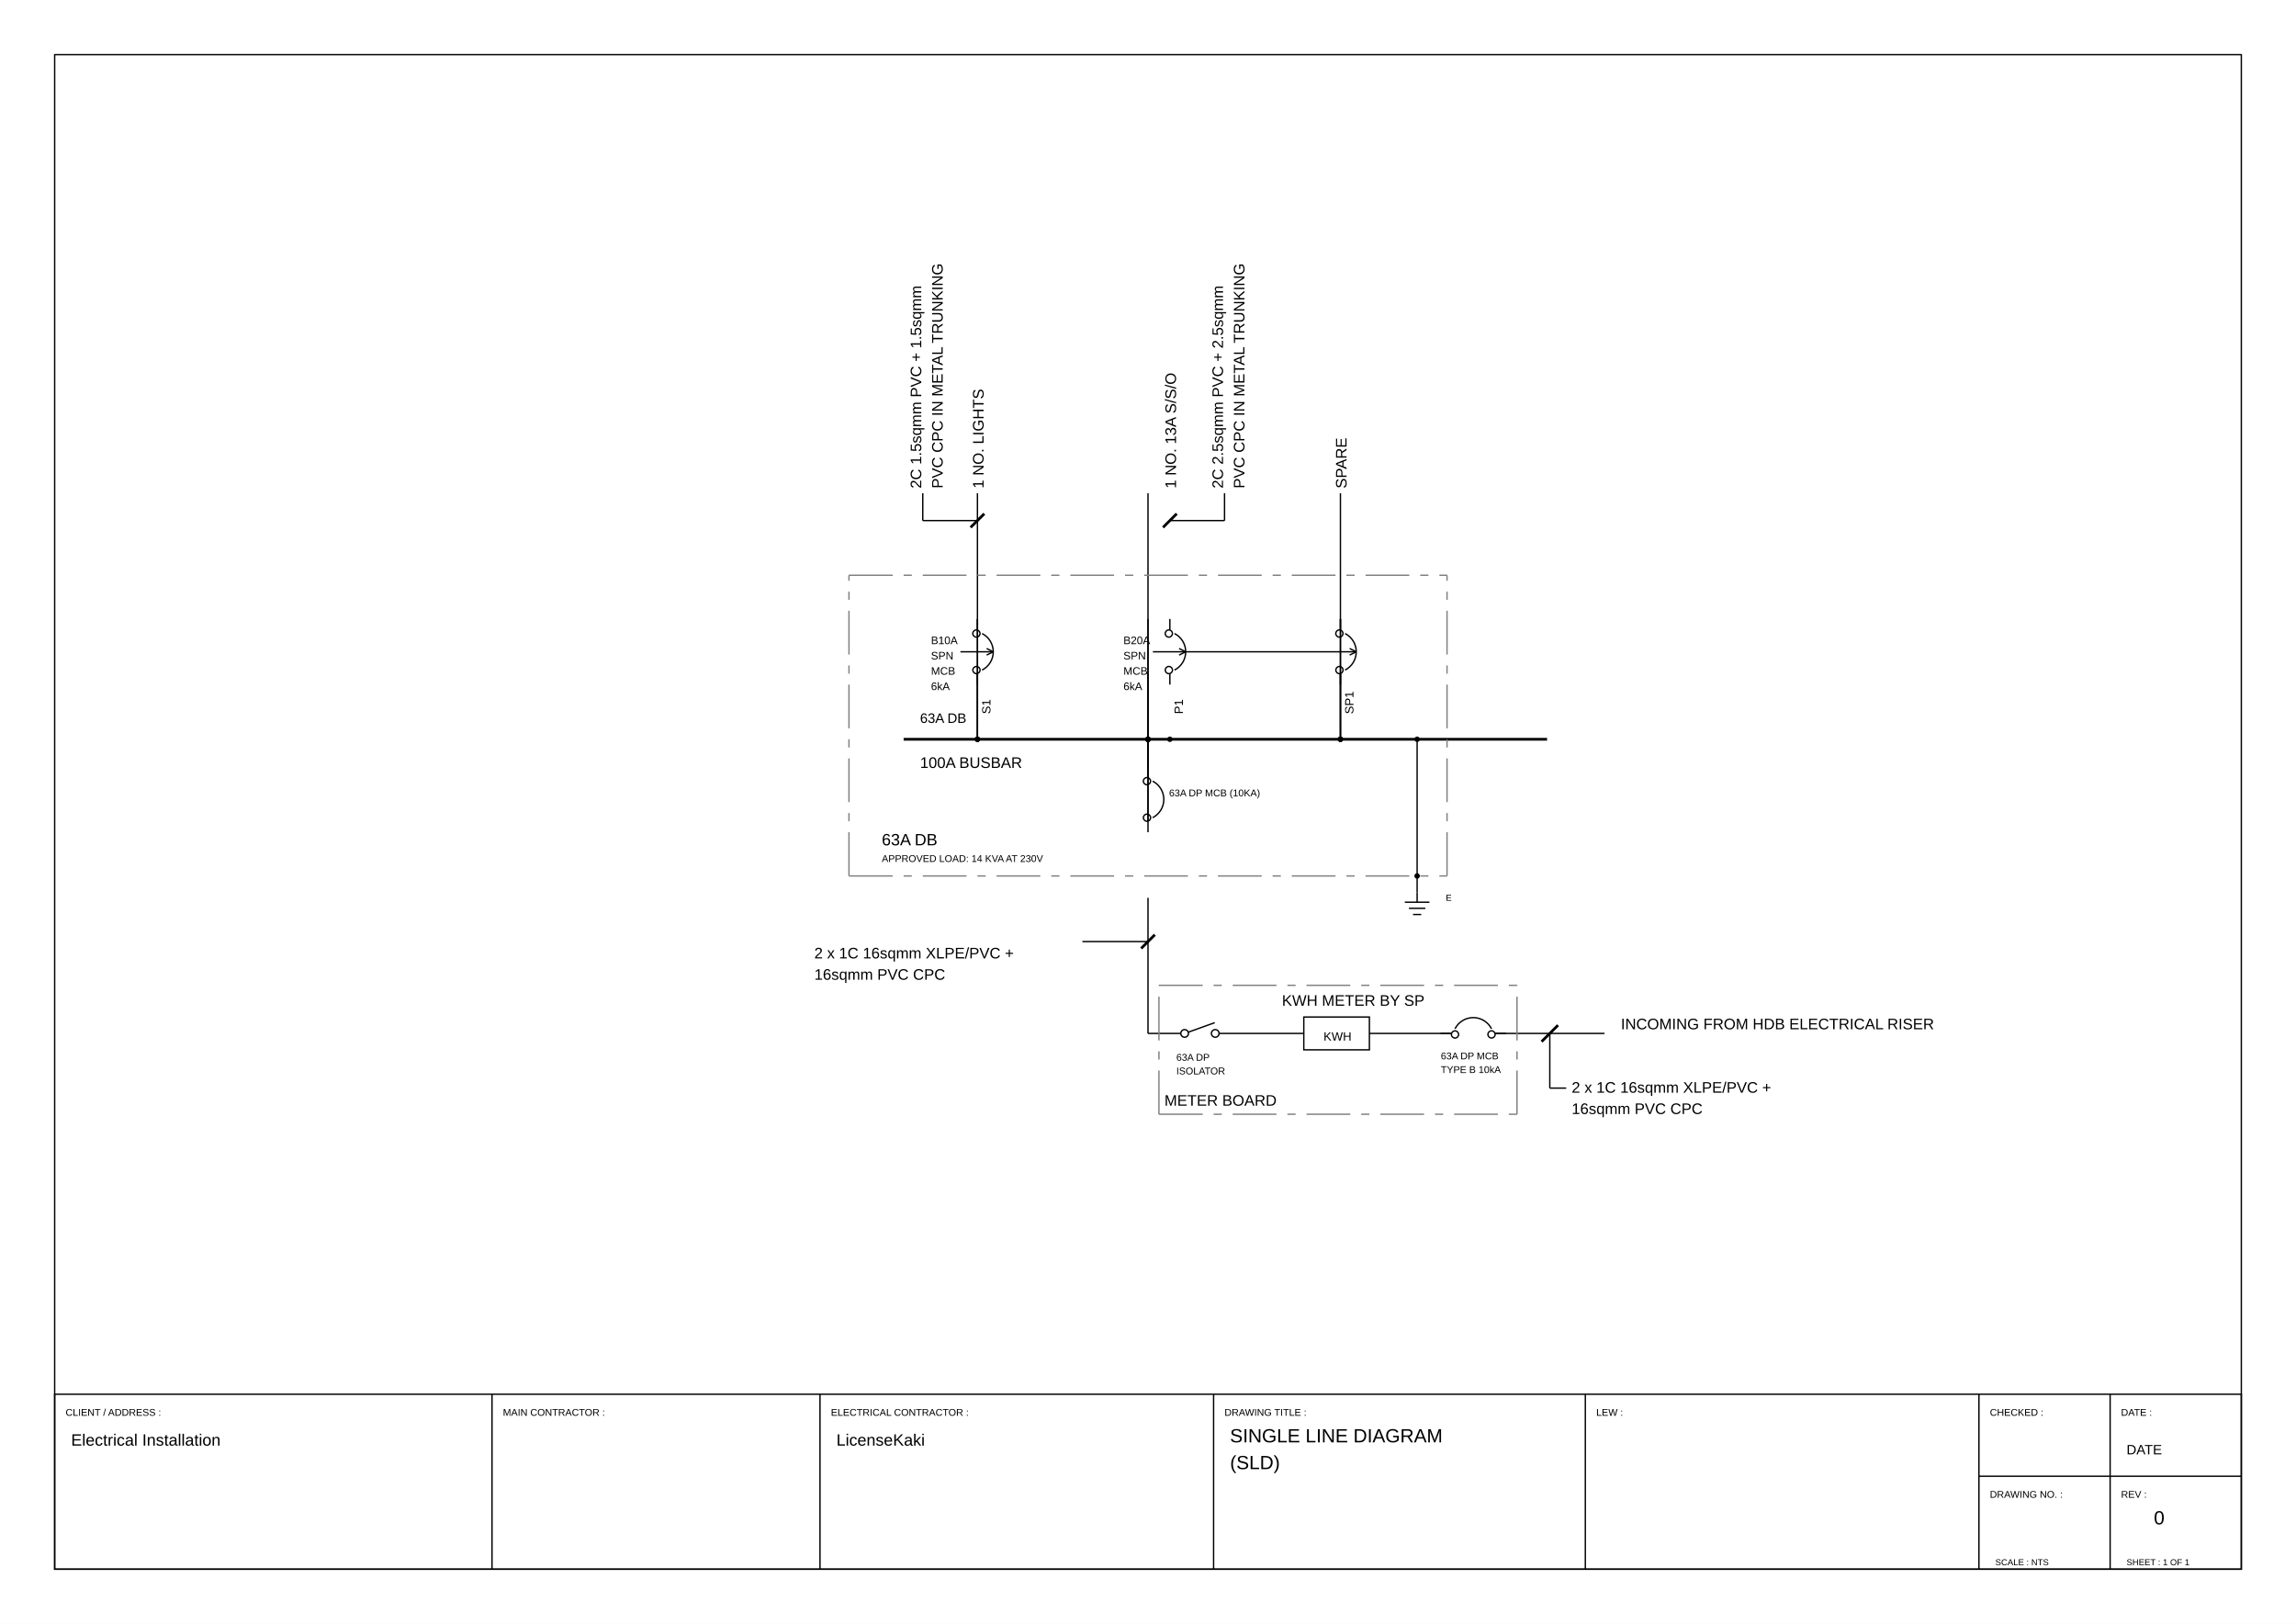
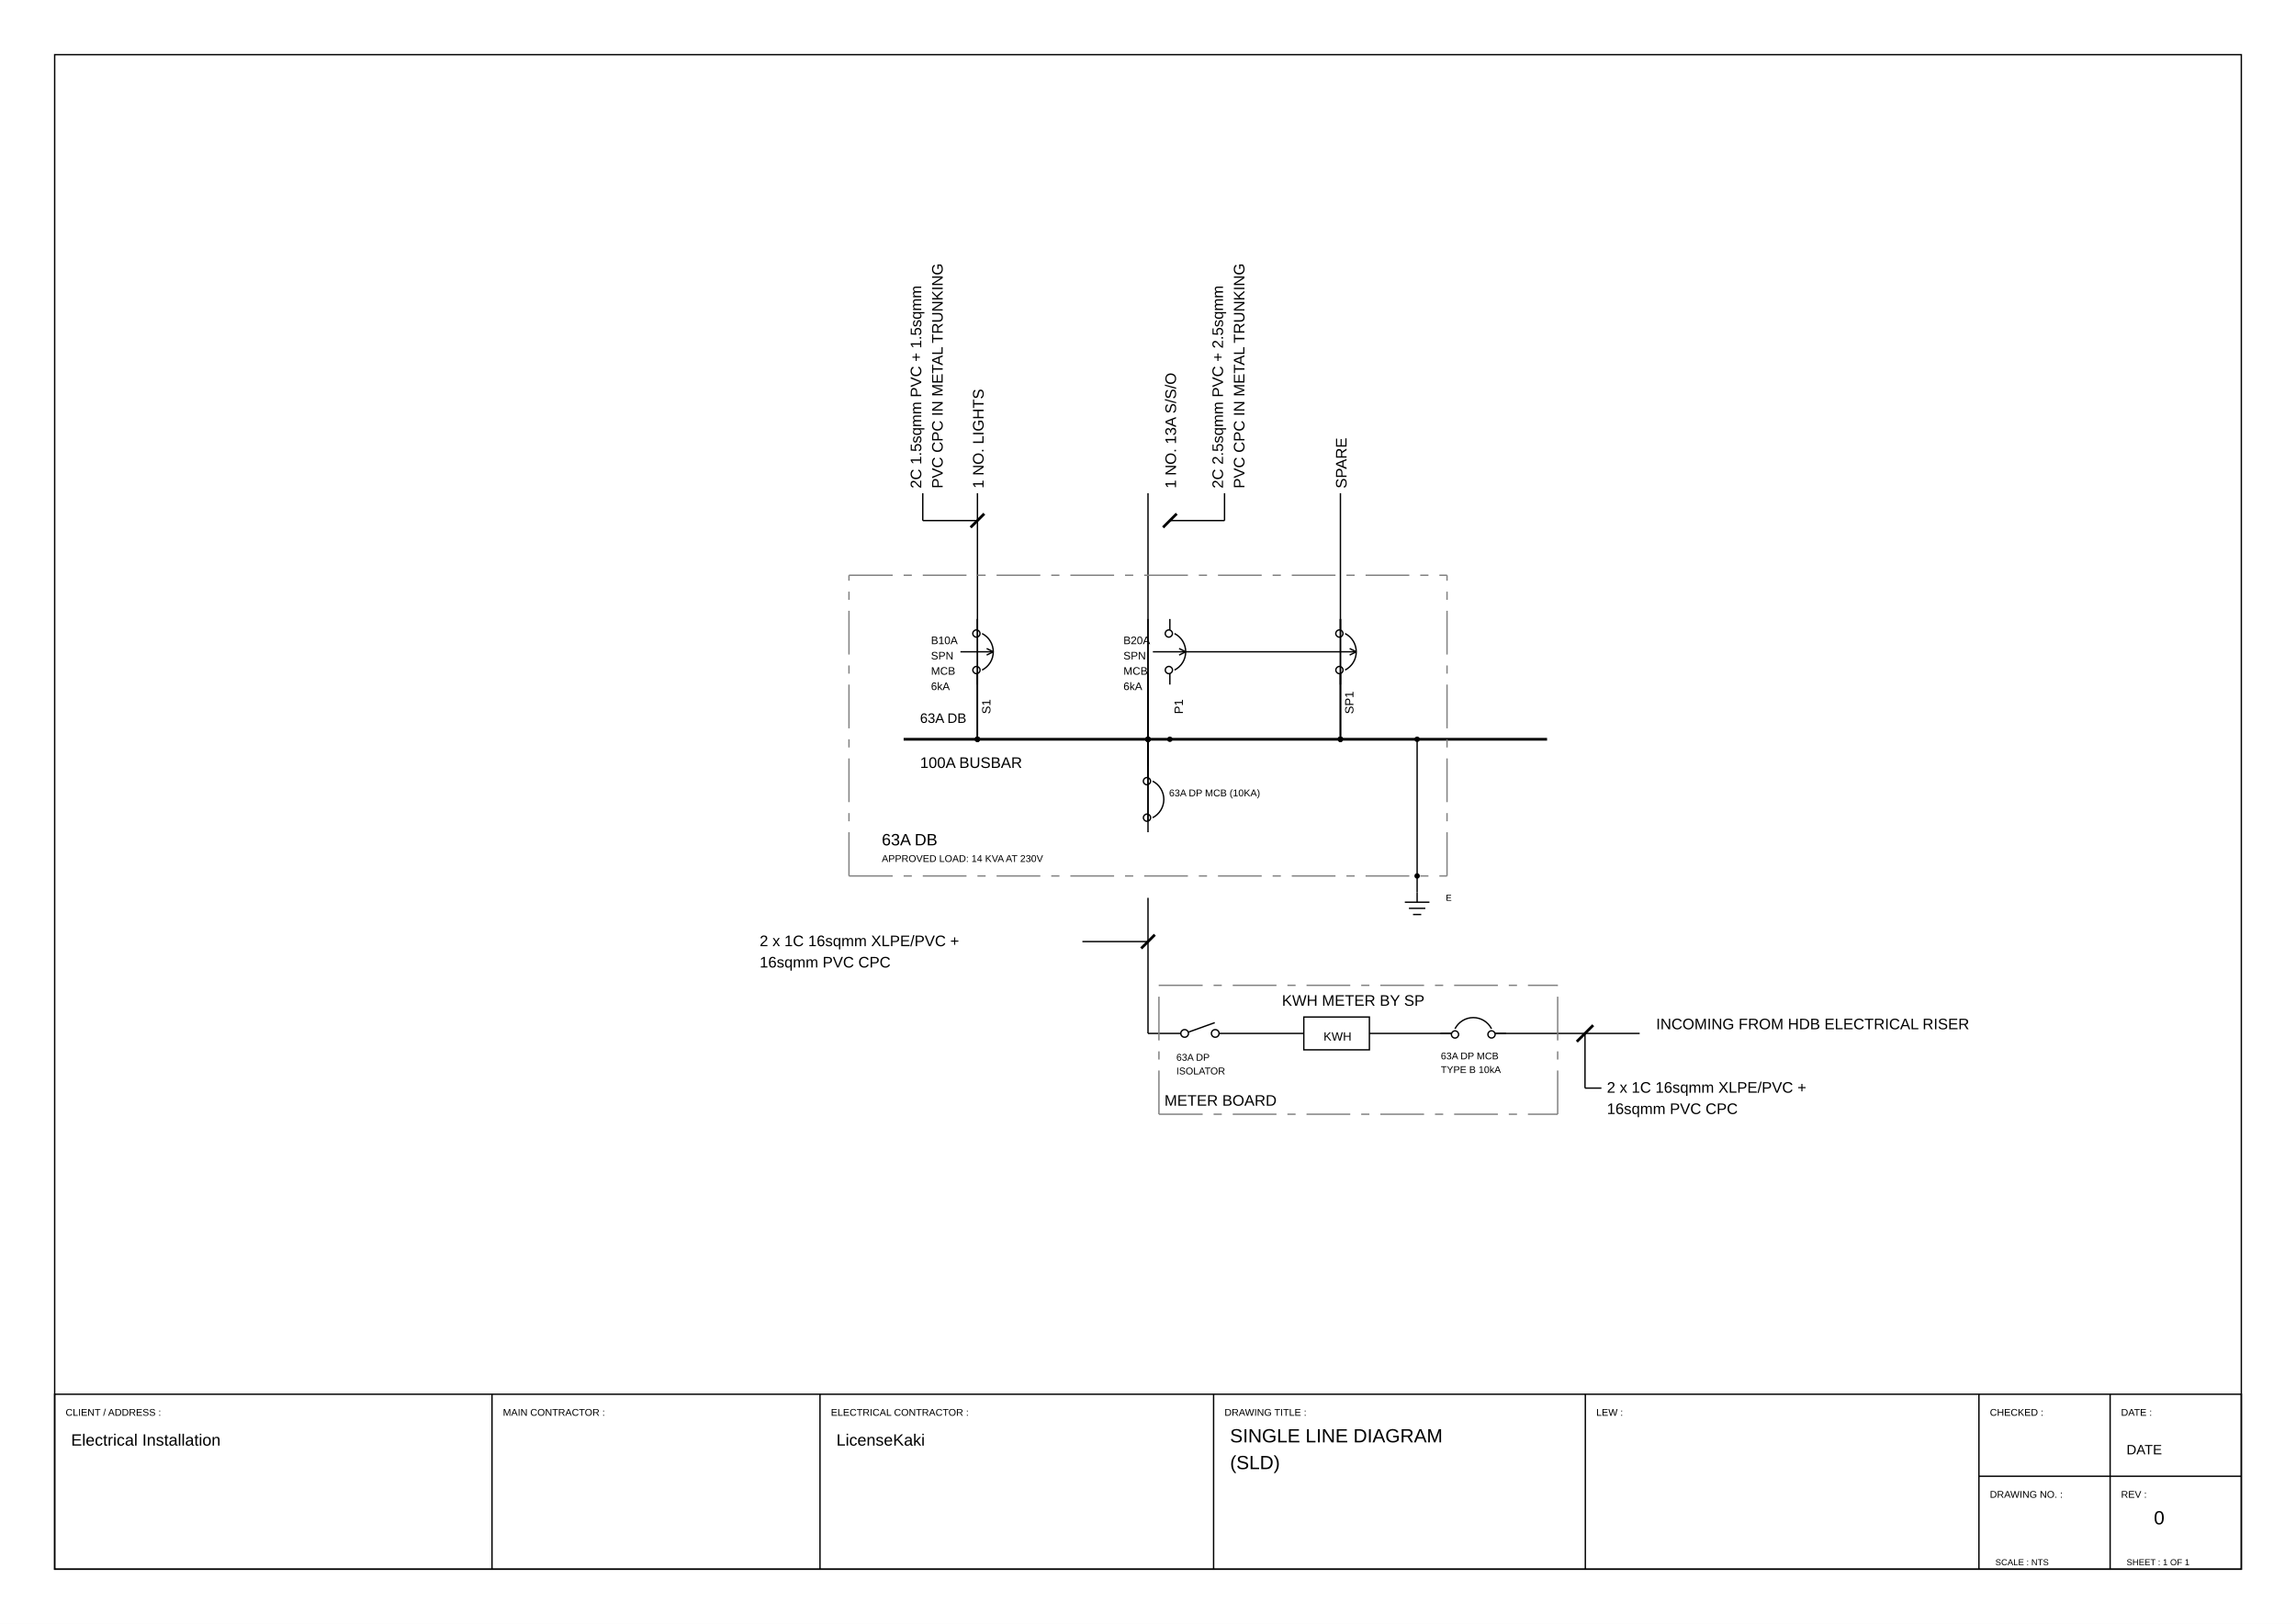
<svg xmlns="http://www.w3.org/2000/svg" viewBox="0 0 420.0 297.0" width="420.0mm" height="297.0mm">
  <rect width="420.0" height="297.0" fill="white" />
  <polygon points="10.00,287.00 410.00,287.00 410.00,10.00 10.00,10.00" stroke="#000000" stroke-width="0.25" fill="none" />
  <polygon points="10.00,287.00 410.00,287.00 410.00,255.00 10.00,255.00" stroke="#000000" stroke-width="0.25" fill="none" />
  <line x1="90.00" y1="255.00" x2="90.00" y2="287.00" stroke="#000000" stroke-width="0.25" fill="none" />
  <line x1="150.00" y1="255.00" x2="150.00" y2="287.00" stroke="#000000" stroke-width="0.25" fill="none" />
  <line x1="222.00" y1="255.00" x2="222.00" y2="287.00" stroke="#000000" stroke-width="0.25" fill="none" />
  <line x1="290.00" y1="255.00" x2="290.00" y2="287.00" stroke="#000000" stroke-width="0.25" fill="none" />
  <line x1="362.00" y1="255.00" x2="362.00" y2="287.00" stroke="#000000" stroke-width="0.25" fill="none" />
  <line x1="362.00" y1="270.00" x2="410.00" y2="270.00" stroke="#000000" stroke-width="0.25" fill="none" />
  <line x1="386.00" y1="255.00" x2="386.00" y2="287.00" stroke="#000000" stroke-width="0.25" fill="none" />
  <text x="12.00" y="258.94" font-family="Arial, Helvetica, sans-serif" font-size="1.8" fill="#000000">CLIENT / ADDRESS :</text>
  <text x="92.00" y="258.94" font-family="Arial, Helvetica, sans-serif" font-size="1.8" fill="#000000">MAIN CONTRACTOR :</text>
  <text x="152.00" y="258.94" font-family="Arial, Helvetica, sans-serif" font-size="1.8" fill="#000000">ELECTRICAL CONTRACTOR :</text>
  <text x="224.00" y="258.94" font-family="Arial, Helvetica, sans-serif" font-size="1.8" fill="#000000">DRAWING TITLE :</text>
  <text x="292.00" y="258.94" font-family="Arial, Helvetica, sans-serif" font-size="1.8" fill="#000000">LEW :</text>
  <text x="364.00" y="258.94" font-family="Arial, Helvetica, sans-serif" font-size="1.8" fill="#000000">CHECKED :</text>
  <text x="388.00" y="258.94" font-family="Arial, Helvetica, sans-serif" font-size="1.8" fill="#000000">DATE :</text>
  <text x="364.00" y="273.94" font-family="Arial, Helvetica, sans-serif" font-size="1.8" fill="#000000">DRAWING NO. :</text>
  <text x="388.00" y="273.94" font-family="Arial, Helvetica, sans-serif" font-size="1.8" fill="#000000">REV :</text>
  <circle cx="222.30" cy="189.01" r="0.70" stroke="#000000" stroke-width="0.25" fill="none" />
  <circle cx="216.70" cy="189.01" r="0.70" stroke="#000000" stroke-width="0.25" fill="none" />
  <polyline points="217.36,188.78 222.21,187.04" stroke="#000000" stroke-width="0.25" fill="none" />
  <text x="215.18" y="194.00" font-family="Arial, Helvetica, sans-serif" font-size="1.8" fill="#000000">
    <tspan x="215.18">63A DP</tspan>
    <tspan x="215.18" dy="2.5">ISOLATOR</tspan>
  </text>
  <polygon points="238.50,186.01 250.50,186.01 250.50,192.01 238.50,192.01" stroke="#000000" stroke-width="0.25" fill="none" />
  <text x="242.10" y="190.32" font-family="Arial, Helvetica, sans-serif" font-size="2.2" fill="#000000">KWH</text>
  <text x="234.50" y="183.95" font-family="Arial, Helvetica, sans-serif" font-size="2.8" fill="#000000">KWH METER BY SP</text>
  <path d="M 272.84,188.16 A 3.75,3.75 0 0,0 266.16,188.16" stroke="#000000" stroke-width="0.25" fill="none" />
  <circle cx="266.16" cy="189.20" r="0.66" stroke="#000000" stroke-width="0.25" fill="none" />
  <circle cx="272.84" cy="189.19" r="0.66" stroke="#000000" stroke-width="0.25" fill="none" />
  <line x1="265.50" y1="189.01" x2="263.50" y2="189.01" stroke="#000000" stroke-width="0.25" fill="none" />
  <line x1="273.50" y1="189.01" x2="275.50" y2="189.01" stroke="#000000" stroke-width="0.25" fill="none" />
  <text x="263.56" y="193.75" font-family="Arial, Helvetica, sans-serif" font-size="1.8" fill="#000000">
    <tspan x="263.56">63A DP MCB</tspan>
    <tspan x="263.56" dy="2.5">TYPE B 10kA</tspan>
  </text>
-   <text x="296.50" y="188.25" font-family="Arial, Helvetica, sans-serif" font-size="2.8" fill="#000000">INCOMING FROM HDB ELECTRICAL RISER</text>
-   <text x="287.50" y="199.85" font-family="Arial, Helvetica, sans-serif" font-size="2.8" fill="#000000">
-     <tspan x="287.50">2 x 1C 16sqmm XLPE/PVC +</tspan>
-     <tspan x="287.50" dy="3.9">16sqmm PVC CPC</tspan>
+   <text x="302.94" y="188.25" font-family="Arial, Helvetica, sans-serif" font-size="2.8" fill="#000000">INCOMING FROM HDB ELECTRICAL RISER</text>
+   <text x="293.94" y="199.85" font-family="Arial, Helvetica, sans-serif" font-size="2.8" fill="#000000">
+     <tspan x="293.94">2 x 1C 16sqmm XLPE/PVC +</tspan>
+     <tspan x="293.94" dy="3.9">16sqmm PVC CPC</tspan>
  </text>
  <text x="213.00" y="202.23" font-family="Arial, Helvetica, sans-serif" font-size="2.8" fill="#000000">METER BOARD</text>
  <path d="M 210.85,149.55 A 3.75,3.75 0 0,0 210.85,142.87" stroke="#000000" stroke-width="0.25" fill="none" />
  <circle cx="209.81" cy="142.87" r="0.66" stroke="#000000" stroke-width="0.25" fill="none" />
  <circle cx="209.82" cy="149.55" r="0.66" stroke="#000000" stroke-width="0.25" fill="none" />
  <line x1="210.00" y1="150.21" x2="210.00" y2="152.21" stroke="#000000" stroke-width="0.25" fill="none" />
  <line x1="210.00" y1="142.21" x2="210.00" y2="140.21" stroke="#000000" stroke-width="0.25" fill="none" />
  <text x="213.85" y="145.65" font-family="Arial, Helvetica, sans-serif" font-size="1.8" fill="#000000">63A DP MCB (10KA)</text>
  <line x1="165.30" y1="135.21" x2="283.00" y2="135.21" stroke="#000000" stroke-width="0.50" fill="none" />
  <text x="168.30" y="132.21" font-family="Arial, Helvetica, sans-serif" font-size="2.5" fill="#000000">63A DB</text>
  <text x="168.30" y="140.45" font-family="Arial, Helvetica, sans-serif" font-size="2.8" fill="#000000">100A BUSBAR</text>
  <text x="180.30" y="131.47" font-family="Arial, Helvetica, sans-serif" font-size="2.2" fill="#000000" transform="rotate(-90.0,180.30,130.59)">S1</text>
  <path d="M 179.65,122.55 A 3.75,3.75 0 0,0 179.65,115.87" stroke="#000000" stroke-width="0.25" fill="none" />
  <circle cx="178.61" cy="115.87" r="0.66" stroke="#000000" stroke-width="0.25" fill="none" />
  <circle cx="178.62" cy="122.55" r="0.66" stroke="#000000" stroke-width="0.25" fill="none" />
  <line x1="178.80" y1="123.21" x2="178.80" y2="125.21" stroke="#000000" stroke-width="0.25" fill="none" />
  <line x1="178.80" y1="115.21" x2="178.80" y2="113.21" stroke="#000000" stroke-width="0.25" fill="none" />
  <line x1="175.69" y1="119.21" x2="181.69" y2="119.21" stroke="#000000" stroke-width="0.25" fill="none" />
  <line x1="181.69" y1="119.21" x2="180.49" y2="118.61" stroke="#000000" stroke-width="0.25" fill="none" />
  <line x1="181.69" y1="119.21" x2="180.49" y2="119.81" stroke="#000000" stroke-width="0.25" fill="none" />
  <text x="170.30" y="117.81" font-family="Arial, Helvetica, sans-serif" font-size="2.0" fill="#000000">
    <tspan x="170.30">B10A</tspan>
    <tspan x="170.30" dy="2.8">SPN</tspan>
    <tspan x="170.30" dy="2.8">MCB</tspan>
    <tspan x="170.30" dy="2.8">6kA</tspan>
  </text>
  <text x="178.80" y="90.45" font-family="Arial, Helvetica, sans-serif" font-size="2.8" fill="#000000" transform="rotate(-90.0,178.80,89.33)">1 NO. LIGHTS</text>
  <text x="215.50" y="131.47" font-family="Arial, Helvetica, sans-serif" font-size="2.2" fill="#000000" transform="rotate(-90.0,215.50,130.59)">P1</text>
  <path d="M 214.85,122.55 A 3.75,3.75 0 0,0 214.85,115.87" stroke="#000000" stroke-width="0.25" fill="none" />
  <circle cx="213.81" cy="115.87" r="0.66" stroke="#000000" stroke-width="0.25" fill="none" />
  <circle cx="213.82" cy="122.55" r="0.66" stroke="#000000" stroke-width="0.25" fill="none" />
  <line x1="214.00" y1="123.21" x2="214.00" y2="125.21" stroke="#000000" stroke-width="0.25" fill="none" />
  <line x1="214.00" y1="115.21" x2="214.00" y2="113.21" stroke="#000000" stroke-width="0.25" fill="none" />
  <line x1="210.89" y1="119.21" x2="216.89" y2="119.21" stroke="#000000" stroke-width="0.25" fill="none" />
  <line x1="216.89" y1="119.21" x2="215.69" y2="118.61" stroke="#000000" stroke-width="0.25" fill="none" />
  <line x1="216.89" y1="119.21" x2="215.69" y2="119.81" stroke="#000000" stroke-width="0.25" fill="none" />
  <text x="205.50" y="117.81" font-family="Arial, Helvetica, sans-serif" font-size="2.0" fill="#000000">
    <tspan x="205.50">B20A</tspan>
    <tspan x="205.50" dy="2.8">SPN</tspan>
    <tspan x="205.50" dy="2.8">MCB</tspan>
    <tspan x="205.50" dy="2.8">6kA</tspan>
  </text>
  <text x="214.00" y="90.45" font-family="Arial, Helvetica, sans-serif" font-size="2.8" fill="#000000" transform="rotate(-90.0,214.00,89.33)">1 NO. 13A S/S/O</text>
  <text x="246.70" y="131.47" font-family="Arial, Helvetica, sans-serif" font-size="2.2" fill="#000000" transform="rotate(-90.0,246.70,130.59)">SP1</text>
  <path d="M 246.05,122.55 A 3.75,3.75 0 0,0 246.05,115.87" stroke="#000000" stroke-width="0.25" fill="none" />
  <circle cx="245.01" cy="115.87" r="0.66" stroke="#000000" stroke-width="0.25" fill="none" />
  <circle cx="245.02" cy="122.55" r="0.66" stroke="#000000" stroke-width="0.25" fill="none" />
  <line x1="245.20" y1="123.21" x2="245.20" y2="125.21" stroke="#000000" stroke-width="0.25" fill="none" />
  <line x1="245.20" y1="115.21" x2="245.20" y2="113.21" stroke="#000000" stroke-width="0.25" fill="none" />
  <line x1="216.89" y1="119.21" x2="248.09" y2="119.21" stroke="#000000" stroke-width="0.25" fill="none" />
  <line x1="248.09" y1="119.21" x2="246.89" y2="118.61" stroke="#000000" stroke-width="0.25" fill="none" />
  <line x1="248.09" y1="119.21" x2="246.89" y2="119.81" stroke="#000000" stroke-width="0.25" fill="none" />
  <text x="245.20" y="90.45" font-family="Arial, Helvetica, sans-serif" font-size="2.8" fill="#000000" transform="rotate(-90.0,245.20,89.33)">SPARE</text>
  <text x="167.40" y="90.45" font-family="Arial, Helvetica, sans-serif" font-size="2.8" fill="#000000" transform="rotate(-90.0,167.40,89.33)">2C 1.5sqmm PVC + 1.5sqmm</text>
  <text x="171.32" y="90.45" font-family="Arial, Helvetica, sans-serif" font-size="2.8" fill="#000000" transform="rotate(-90.0,171.32,89.33)">PVC CPC IN METAL TRUNKING</text>
  <text x="222.60" y="90.45" font-family="Arial, Helvetica, sans-serif" font-size="2.8" fill="#000000" transform="rotate(-90.0,222.60,89.33)">2C 2.5sqmm PVC + 2.5sqmm</text>
  <text x="226.52" y="90.45" font-family="Arial, Helvetica, sans-serif" font-size="2.8" fill="#000000" transform="rotate(-90.0,226.52,89.33)">PVC CPC IN METAL TRUNKING</text>
  <text x="161.30" y="154.61" font-family="Arial, Helvetica, sans-serif" font-size="3.0" fill="#000000">63A DB</text>
  <text x="161.30" y="157.65" font-family="Arial, Helvetica, sans-serif" font-size="1.8" fill="#000000">APPROVED LOAD: 14 KVA AT 230V</text>
  <line x1="259.23" y1="163.21" x2="259.23" y2="165.01" stroke="#000000" stroke-width="0.25" fill="none" />
  <line x1="256.98" y1="165.01" x2="261.48" y2="165.01" stroke="#000000" stroke-width="0.25" fill="none" />
  <line x1="257.73" y1="166.13" x2="260.73" y2="166.13" stroke="#000000" stroke-width="0.25" fill="none" />
  <line x1="258.48" y1="167.26" x2="259.98" y2="167.26" stroke="#000000" stroke-width="0.25" fill="none" />
  <text x="264.48" y="164.74" font-family="Arial, Helvetica, sans-serif" font-size="1.6" fill="#000000">E</text>
-   <text x="148.96" y="175.29" font-family="Arial, Helvetica, sans-serif" font-size="2.8" fill="#000000">
-     <tspan x="148.96">2 x 1C 16sqmm XLPE/PVC +</tspan>
-     <tspan x="148.96" dy="3.9">16sqmm PVC CPC</tspan>
+   <text x="138.96" y="173.05" font-family="Arial, Helvetica, sans-serif" font-size="2.8" fill="#000000">
+     <tspan x="138.96">2 x 1C 16sqmm XLPE/PVC +</tspan>
+     <tspan x="138.96" dy="3.9">16sqmm PVC CPC</tspan>
  </text>
  <line x1="210.00" y1="189.01" x2="216.00" y2="189.01" stroke="#000000" stroke-width="0.25" fill="none" />
  <line x1="223.00" y1="189.01" x2="238.50" y2="189.01" stroke="#000000" stroke-width="0.25" fill="none" />
  <line x1="250.50" y1="189.01" x2="265.50" y2="189.01" stroke="#000000" stroke-width="0.25" fill="none" />
-   <line x1="273.50" y1="189.01" x2="293.50" y2="189.01" stroke="#000000" stroke-width="0.25" fill="none" />
-   <line x1="283.50" y1="189.01" x2="283.50" y2="199.01" stroke="#000000" stroke-width="0.25" fill="none" />
+   <line x1="273.50" y1="189.01" x2="299.94" y2="189.01" stroke="#000000" stroke-width="0.25" fill="none" />
+   <line x1="289.94" y1="189.01" x2="289.94" y2="199.01" stroke="#000000" stroke-width="0.25" fill="none" />
  <line x1="210.00" y1="189.01" x2="210.00" y2="164.21" stroke="#000000" stroke-width="0.25" fill="none" />
  <line x1="210.00" y1="135.21" x2="210.00" y2="150.21" stroke="#000000" stroke-width="0.25" fill="none" />
  <line x1="210.00" y1="135.21" x2="210.00" y2="150.21" stroke="#000000" stroke-width="0.25" fill="none" />
  <line x1="210.00" y1="135.21" x2="210.00" y2="140.21" stroke="#000000" stroke-width="0.25" fill="none" />
  <line x1="210.00" y1="140.21" x2="210.00" y2="135.21" stroke="#000000" stroke-width="0.25" fill="none" />
  <line x1="178.80" y1="135.21" x2="178.80" y2="123.21" stroke="#000000" stroke-width="0.25" fill="none" />
  <line x1="178.80" y1="135.21" x2="178.80" y2="113.21" stroke="#000000" stroke-width="0.25" fill="none" />
  <line x1="178.80" y1="135.21" x2="178.80" y2="90.21" stroke="#000000" stroke-width="0.25" fill="none" />
  <line x1="210.00" y1="135.21" x2="210.00" y2="123.21" stroke="#000000" stroke-width="0.25" fill="none" />
  <line x1="210.00" y1="135.21" x2="210.00" y2="113.21" stroke="#000000" stroke-width="0.25" fill="none" />
  <line x1="210.00" y1="135.21" x2="210.00" y2="90.21" stroke="#000000" stroke-width="0.25" fill="none" />
  <line x1="245.20" y1="135.21" x2="245.20" y2="123.21" stroke="#000000" stroke-width="0.25" fill="none" />
  <line x1="245.20" y1="135.21" x2="245.20" y2="113.21" stroke="#000000" stroke-width="0.25" fill="none" />
  <line x1="245.20" y1="135.21" x2="245.20" y2="90.21" stroke="#000000" stroke-width="0.25" fill="none" />
  <line x1="168.80" y1="95.21" x2="168.80" y2="90.21" stroke="#000000" stroke-width="0.25" fill="none" />
  <line x1="224.00" y1="95.21" x2="224.00" y2="90.21" stroke="#000000" stroke-width="0.25" fill="none" />
  <line x1="259.23" y1="135.21" x2="259.23" y2="163.21" stroke="#000000" stroke-width="0.25" fill="none" />
-   <line x1="282.00" y1="190.51" x2="285.00" y2="187.51" stroke="#000000" stroke-width="0.50" fill="none" />
+   <line x1="288.44" y1="190.51" x2="291.44" y2="187.51" stroke="#000000" stroke-width="0.50" fill="none" />
  <line x1="208.75" y1="173.46" x2="211.25" y2="170.96" stroke="#000000" stroke-width="0.50" fill="none" />
  <line x1="177.55" y1="96.46" x2="180.05" y2="93.96" stroke="#000000" stroke-width="0.50" fill="none" />
  <line x1="212.75" y1="96.46" x2="215.25" y2="93.96" stroke="#000000" stroke-width="0.50" fill="none" />
-   <line x1="283.50" y1="199.01" x2="286.50" y2="199.01" stroke="#000000" stroke-width="0.25" fill="none" />
+   <line x1="289.94" y1="199.01" x2="292.94" y2="199.01" stroke="#000000" stroke-width="0.25" fill="none" />
  <line x1="210.00" y1="172.21" x2="198.00" y2="172.21" stroke="#000000" stroke-width="0.25" fill="none" />
  <line x1="168.80" y1="95.21" x2="178.80" y2="95.21" stroke="#000000" stroke-width="0.25" fill="none" />
  <line x1="214.00" y1="95.21" x2="224.00" y2="95.21" stroke="#000000" stroke-width="0.25" fill="none" />
  <line x1="212.00" y1="203.79" x2="220.00" y2="203.79" stroke="#808080" stroke-width="0.25" fill="none" />
  <line x1="222.00" y1="203.79" x2="223.50" y2="203.79" stroke="#808080" stroke-width="0.25" fill="none" />
  <line x1="225.50" y1="203.79" x2="233.50" y2="203.79" stroke="#808080" stroke-width="0.25" fill="none" />
  <line x1="235.50" y1="203.79" x2="237.00" y2="203.79" stroke="#808080" stroke-width="0.25" fill="none" />
  <line x1="239.00" y1="203.79" x2="247.00" y2="203.79" stroke="#808080" stroke-width="0.25" fill="none" />
  <line x1="249.00" y1="203.79" x2="250.50" y2="203.79" stroke="#808080" stroke-width="0.25" fill="none" />
  <line x1="252.50" y1="203.79" x2="260.50" y2="203.79" stroke="#808080" stroke-width="0.25" fill="none" />
  <line x1="262.50" y1="203.79" x2="264.00" y2="203.79" stroke="#808080" stroke-width="0.25" fill="none" />
  <line x1="266.00" y1="203.79" x2="274.00" y2="203.79" stroke="#808080" stroke-width="0.25" fill="none" />
  <line x1="276.00" y1="203.79" x2="277.50" y2="203.79" stroke="#808080" stroke-width="0.25" fill="none" />
+   <line x1="279.50" y1="203.79" x2="284.94" y2="203.79" stroke="#808080" stroke-width="0.25" fill="none" />
  <line x1="212.00" y1="180.21" x2="220.00" y2="180.21" stroke="#808080" stroke-width="0.25" fill="none" />
  <line x1="222.00" y1="180.21" x2="223.50" y2="180.21" stroke="#808080" stroke-width="0.25" fill="none" />
  <line x1="225.50" y1="180.21" x2="233.50" y2="180.21" stroke="#808080" stroke-width="0.25" fill="none" />
  <line x1="235.50" y1="180.21" x2="237.00" y2="180.21" stroke="#808080" stroke-width="0.25" fill="none" />
  <line x1="239.00" y1="180.21" x2="247.00" y2="180.21" stroke="#808080" stroke-width="0.25" fill="none" />
  <line x1="249.00" y1="180.21" x2="250.50" y2="180.21" stroke="#808080" stroke-width="0.25" fill="none" />
  <line x1="252.50" y1="180.21" x2="260.50" y2="180.21" stroke="#808080" stroke-width="0.25" fill="none" />
  <line x1="262.50" y1="180.21" x2="264.00" y2="180.21" stroke="#808080" stroke-width="0.25" fill="none" />
  <line x1="266.00" y1="180.21" x2="274.00" y2="180.21" stroke="#808080" stroke-width="0.25" fill="none" />
  <line x1="276.00" y1="180.21" x2="277.50" y2="180.21" stroke="#808080" stroke-width="0.25" fill="none" />
+   <line x1="279.50" y1="180.21" x2="284.94" y2="180.21" stroke="#808080" stroke-width="0.25" fill="none" />
  <line x1="212.00" y1="203.79" x2="212.00" y2="195.79" stroke="#808080" stroke-width="0.25" fill="none" />
  <line x1="212.00" y1="193.79" x2="212.00" y2="192.29" stroke="#808080" stroke-width="0.25" fill="none" />
  <line x1="212.00" y1="190.29" x2="212.00" y2="182.29" stroke="#808080" stroke-width="0.25" fill="none" />
  <line x1="212.00" y1="180.29" x2="212.00" y2="180.21" stroke="#808080" stroke-width="0.25" fill="none" />
-   <line x1="277.50" y1="203.79" x2="277.50" y2="195.79" stroke="#808080" stroke-width="0.25" fill="none" />
-   <line x1="277.50" y1="193.79" x2="277.50" y2="192.29" stroke="#808080" stroke-width="0.25" fill="none" />
-   <line x1="277.50" y1="190.29" x2="277.50" y2="182.29" stroke="#808080" stroke-width="0.25" fill="none" />
-   <line x1="277.50" y1="180.29" x2="277.50" y2="180.21" stroke="#808080" stroke-width="0.25" fill="none" />
+   <line x1="284.94" y1="203.79" x2="284.94" y2="195.79" stroke="#808080" stroke-width="0.25" fill="none" />
+   <line x1="284.94" y1="193.79" x2="284.94" y2="192.29" stroke="#808080" stroke-width="0.25" fill="none" />
+   <line x1="284.94" y1="190.29" x2="284.94" y2="182.29" stroke="#808080" stroke-width="0.25" fill="none" />
+   <line x1="284.94" y1="180.29" x2="284.94" y2="180.21" stroke="#808080" stroke-width="0.25" fill="none" />
  <line x1="155.30" y1="160.21" x2="163.30" y2="160.21" stroke="#808080" stroke-width="0.25" fill="none" />
  <line x1="165.30" y1="160.21" x2="166.80" y2="160.21" stroke="#808080" stroke-width="0.25" fill="none" />
  <line x1="168.80" y1="160.21" x2="176.80" y2="160.21" stroke="#808080" stroke-width="0.25" fill="none" />
  <line x1="178.80" y1="160.21" x2="180.30" y2="160.21" stroke="#808080" stroke-width="0.25" fill="none" />
  <line x1="182.30" y1="160.21" x2="190.30" y2="160.21" stroke="#808080" stroke-width="0.25" fill="none" />
  <line x1="192.30" y1="160.21" x2="193.80" y2="160.21" stroke="#808080" stroke-width="0.25" fill="none" />
  <line x1="195.80" y1="160.21" x2="203.80" y2="160.21" stroke="#808080" stroke-width="0.25" fill="none" />
  <line x1="205.80" y1="160.21" x2="207.30" y2="160.21" stroke="#808080" stroke-width="0.25" fill="none" />
  <line x1="209.30" y1="160.21" x2="217.30" y2="160.21" stroke="#808080" stroke-width="0.25" fill="none" />
  <line x1="219.30" y1="160.21" x2="220.80" y2="160.21" stroke="#808080" stroke-width="0.25" fill="none" />
  <line x1="222.80" y1="160.21" x2="230.80" y2="160.21" stroke="#808080" stroke-width="0.25" fill="none" />
  <line x1="232.80" y1="160.21" x2="234.30" y2="160.21" stroke="#808080" stroke-width="0.25" fill="none" />
  <line x1="236.30" y1="160.21" x2="244.30" y2="160.21" stroke="#808080" stroke-width="0.25" fill="none" />
  <line x1="246.30" y1="160.21" x2="247.80" y2="160.21" stroke="#808080" stroke-width="0.25" fill="none" />
  <line x1="249.80" y1="160.21" x2="257.80" y2="160.21" stroke="#808080" stroke-width="0.25" fill="none" />
  <line x1="259.80" y1="160.21" x2="261.30" y2="160.21" stroke="#808080" stroke-width="0.25" fill="none" />
  <line x1="263.30" y1="160.21" x2="264.70" y2="160.21" stroke="#808080" stroke-width="0.25" fill="none" />
  <line x1="155.30" y1="105.21" x2="163.30" y2="105.21" stroke="#808080" stroke-width="0.25" fill="none" />
  <line x1="165.30" y1="105.21" x2="166.80" y2="105.21" stroke="#808080" stroke-width="0.25" fill="none" />
  <line x1="168.80" y1="105.21" x2="176.80" y2="105.21" stroke="#808080" stroke-width="0.25" fill="none" />
  <line x1="178.80" y1="105.21" x2="180.30" y2="105.21" stroke="#808080" stroke-width="0.25" fill="none" />
  <line x1="182.30" y1="105.21" x2="190.30" y2="105.21" stroke="#808080" stroke-width="0.25" fill="none" />
  <line x1="192.30" y1="105.21" x2="193.80" y2="105.21" stroke="#808080" stroke-width="0.25" fill="none" />
  <line x1="195.80" y1="105.21" x2="203.80" y2="105.21" stroke="#808080" stroke-width="0.25" fill="none" />
  <line x1="205.80" y1="105.21" x2="207.30" y2="105.21" stroke="#808080" stroke-width="0.25" fill="none" />
  <line x1="209.30" y1="105.21" x2="217.30" y2="105.21" stroke="#808080" stroke-width="0.25" fill="none" />
  <line x1="219.30" y1="105.21" x2="220.80" y2="105.21" stroke="#808080" stroke-width="0.25" fill="none" />
  <line x1="222.80" y1="105.21" x2="230.80" y2="105.21" stroke="#808080" stroke-width="0.25" fill="none" />
  <line x1="232.80" y1="105.21" x2="234.30" y2="105.21" stroke="#808080" stroke-width="0.25" fill="none" />
  <line x1="236.30" y1="105.21" x2="244.30" y2="105.21" stroke="#808080" stroke-width="0.25" fill="none" />
  <line x1="246.30" y1="105.21" x2="247.80" y2="105.21" stroke="#808080" stroke-width="0.25" fill="none" />
  <line x1="249.80" y1="105.21" x2="257.80" y2="105.21" stroke="#808080" stroke-width="0.25" fill="none" />
  <line x1="259.80" y1="105.21" x2="261.30" y2="105.21" stroke="#808080" stroke-width="0.25" fill="none" />
  <line x1="263.30" y1="105.21" x2="264.70" y2="105.21" stroke="#808080" stroke-width="0.25" fill="none" />
  <line x1="155.30" y1="160.21" x2="155.30" y2="152.21" stroke="#808080" stroke-width="0.25" fill="none" />
  <line x1="155.30" y1="150.21" x2="155.30" y2="148.71" stroke="#808080" stroke-width="0.25" fill="none" />
  <line x1="155.30" y1="146.71" x2="155.30" y2="138.71" stroke="#808080" stroke-width="0.25" fill="none" />
  <line x1="155.30" y1="136.71" x2="155.30" y2="135.21" stroke="#808080" stroke-width="0.25" fill="none" />
  <line x1="155.30" y1="133.21" x2="155.30" y2="125.21" stroke="#808080" stroke-width="0.25" fill="none" />
  <line x1="155.30" y1="123.21" x2="155.30" y2="121.71" stroke="#808080" stroke-width="0.25" fill="none" />
  <line x1="155.30" y1="119.71" x2="155.30" y2="111.71" stroke="#808080" stroke-width="0.25" fill="none" />
  <line x1="155.30" y1="109.71" x2="155.30" y2="108.21" stroke="#808080" stroke-width="0.25" fill="none" />
  <line x1="155.30" y1="106.21" x2="155.30" y2="105.21" stroke="#808080" stroke-width="0.25" fill="none" />
  <line x1="264.70" y1="160.21" x2="264.70" y2="152.21" stroke="#808080" stroke-width="0.25" fill="none" />
  <line x1="264.70" y1="150.21" x2="264.70" y2="148.71" stroke="#808080" stroke-width="0.25" fill="none" />
  <line x1="264.70" y1="146.71" x2="264.70" y2="138.71" stroke="#808080" stroke-width="0.25" fill="none" />
  <line x1="264.70" y1="136.71" x2="264.70" y2="135.21" stroke="#808080" stroke-width="0.25" fill="none" />
  <line x1="264.70" y1="133.21" x2="264.70" y2="125.21" stroke="#808080" stroke-width="0.25" fill="none" />
  <line x1="264.70" y1="123.21" x2="264.70" y2="121.71" stroke="#808080" stroke-width="0.25" fill="none" />
  <line x1="264.70" y1="119.71" x2="264.70" y2="111.71" stroke="#808080" stroke-width="0.25" fill="none" />
  <line x1="264.70" y1="109.71" x2="264.70" y2="108.21" stroke="#808080" stroke-width="0.25" fill="none" />
  <line x1="264.70" y1="106.21" x2="264.70" y2="105.21" stroke="#808080" stroke-width="0.25" fill="none" />
  <circle cx="178.80" cy="135.21" r="0.50" fill="rgb(0,0,0)" stroke="none" />
  <circle cx="214.00" cy="135.21" r="0.50" fill="rgb(0,0,0)" stroke="none" />
  <circle cx="245.20" cy="135.21" r="0.50" fill="rgb(0,0,0)" stroke="none" />
  <circle cx="259.23" cy="160.21" r="0.50" fill="rgb(0,0,0)" stroke="none" />
  <circle cx="210.00" cy="135.21" r="0.50" fill="rgb(0,0,0)" stroke="none" />
  <circle cx="210.00" cy="135.21" r="0.50" fill="rgb(0,0,0)" stroke="none" />
  <circle cx="210.00" cy="135.21" r="0.50" fill="rgb(0,0,0)" stroke="none" />
  <circle cx="178.80" cy="135.21" r="0.50" fill="rgb(0,0,0)" stroke="none" />
  <circle cx="178.80" cy="135.21" r="0.50" fill="rgb(0,0,0)" stroke="none" />
  <circle cx="210.00" cy="135.21" r="0.50" fill="rgb(0,0,0)" stroke="none" />
  <circle cx="210.00" cy="135.21" r="0.50" fill="rgb(0,0,0)" stroke="none" />
  <circle cx="245.20" cy="135.21" r="0.50" fill="rgb(0,0,0)" stroke="none" />
  <circle cx="245.20" cy="135.21" r="0.50" fill="rgb(0,0,0)" stroke="none" />
  <circle cx="259.23" cy="135.21" r="0.50" fill="rgb(0,0,0)" stroke="none" />
  <text x="13.00" y="264.40" font-family="Arial, Helvetica, sans-serif" font-size="3.0" fill="#000000">Electrical Installation</text>
  <text x="153.00" y="264.40" font-family="Arial, Helvetica, sans-serif" font-size="3.0" fill="#000000">LicenseKaki</text>
  <text x="225.00" y="263.80" font-family="Arial, Helvetica, sans-serif" font-size="3.5" fill="#000000">
    <tspan x="225.00">SINGLE LINE DIAGRAM</tspan>
    <tspan x="225.00" dy="4.9">(SLD)</tspan>
  </text>
  <text x="389.00" y="266.00" font-family="Arial, Helvetica, sans-serif" font-size="2.5" fill="#000000">DATE</text>
  <text x="365.00" y="278.00" font-family="Arial, Helvetica, sans-serif" font-size="2.5" fill="#000000" />
  <text x="394.00" y="278.80" font-family="Arial, Helvetica, sans-serif" font-size="3.5" fill="#000000">0</text>
  <text x="365.00" y="286.28" font-family="Arial, Helvetica, sans-serif" font-size="1.6" fill="#000000">SCALE : NTS</text>
  <text x="389.00" y="286.28" font-family="Arial, Helvetica, sans-serif" font-size="1.6" fill="#000000">SHEET : 1 OF 1</text>
</svg>
